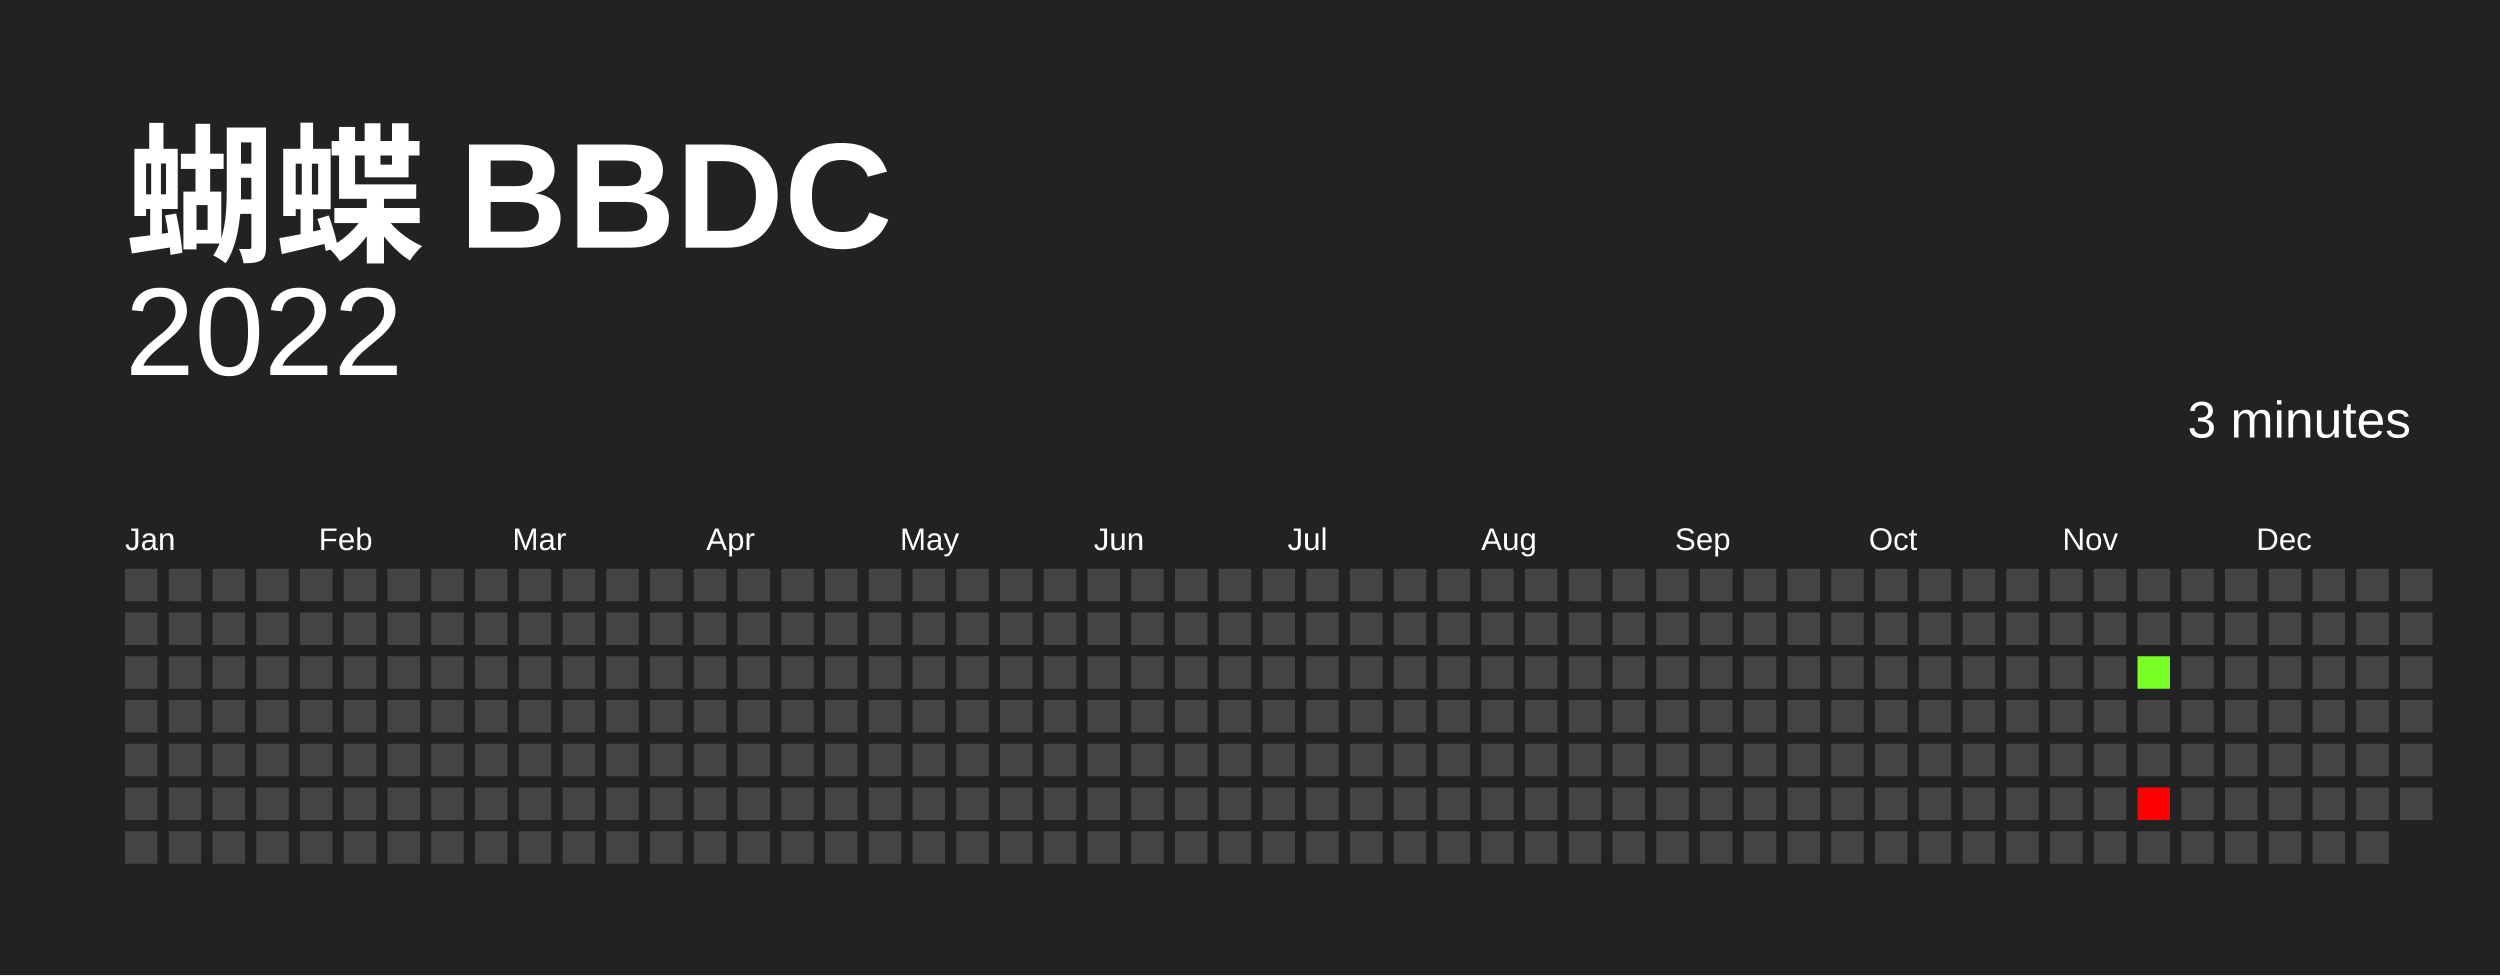
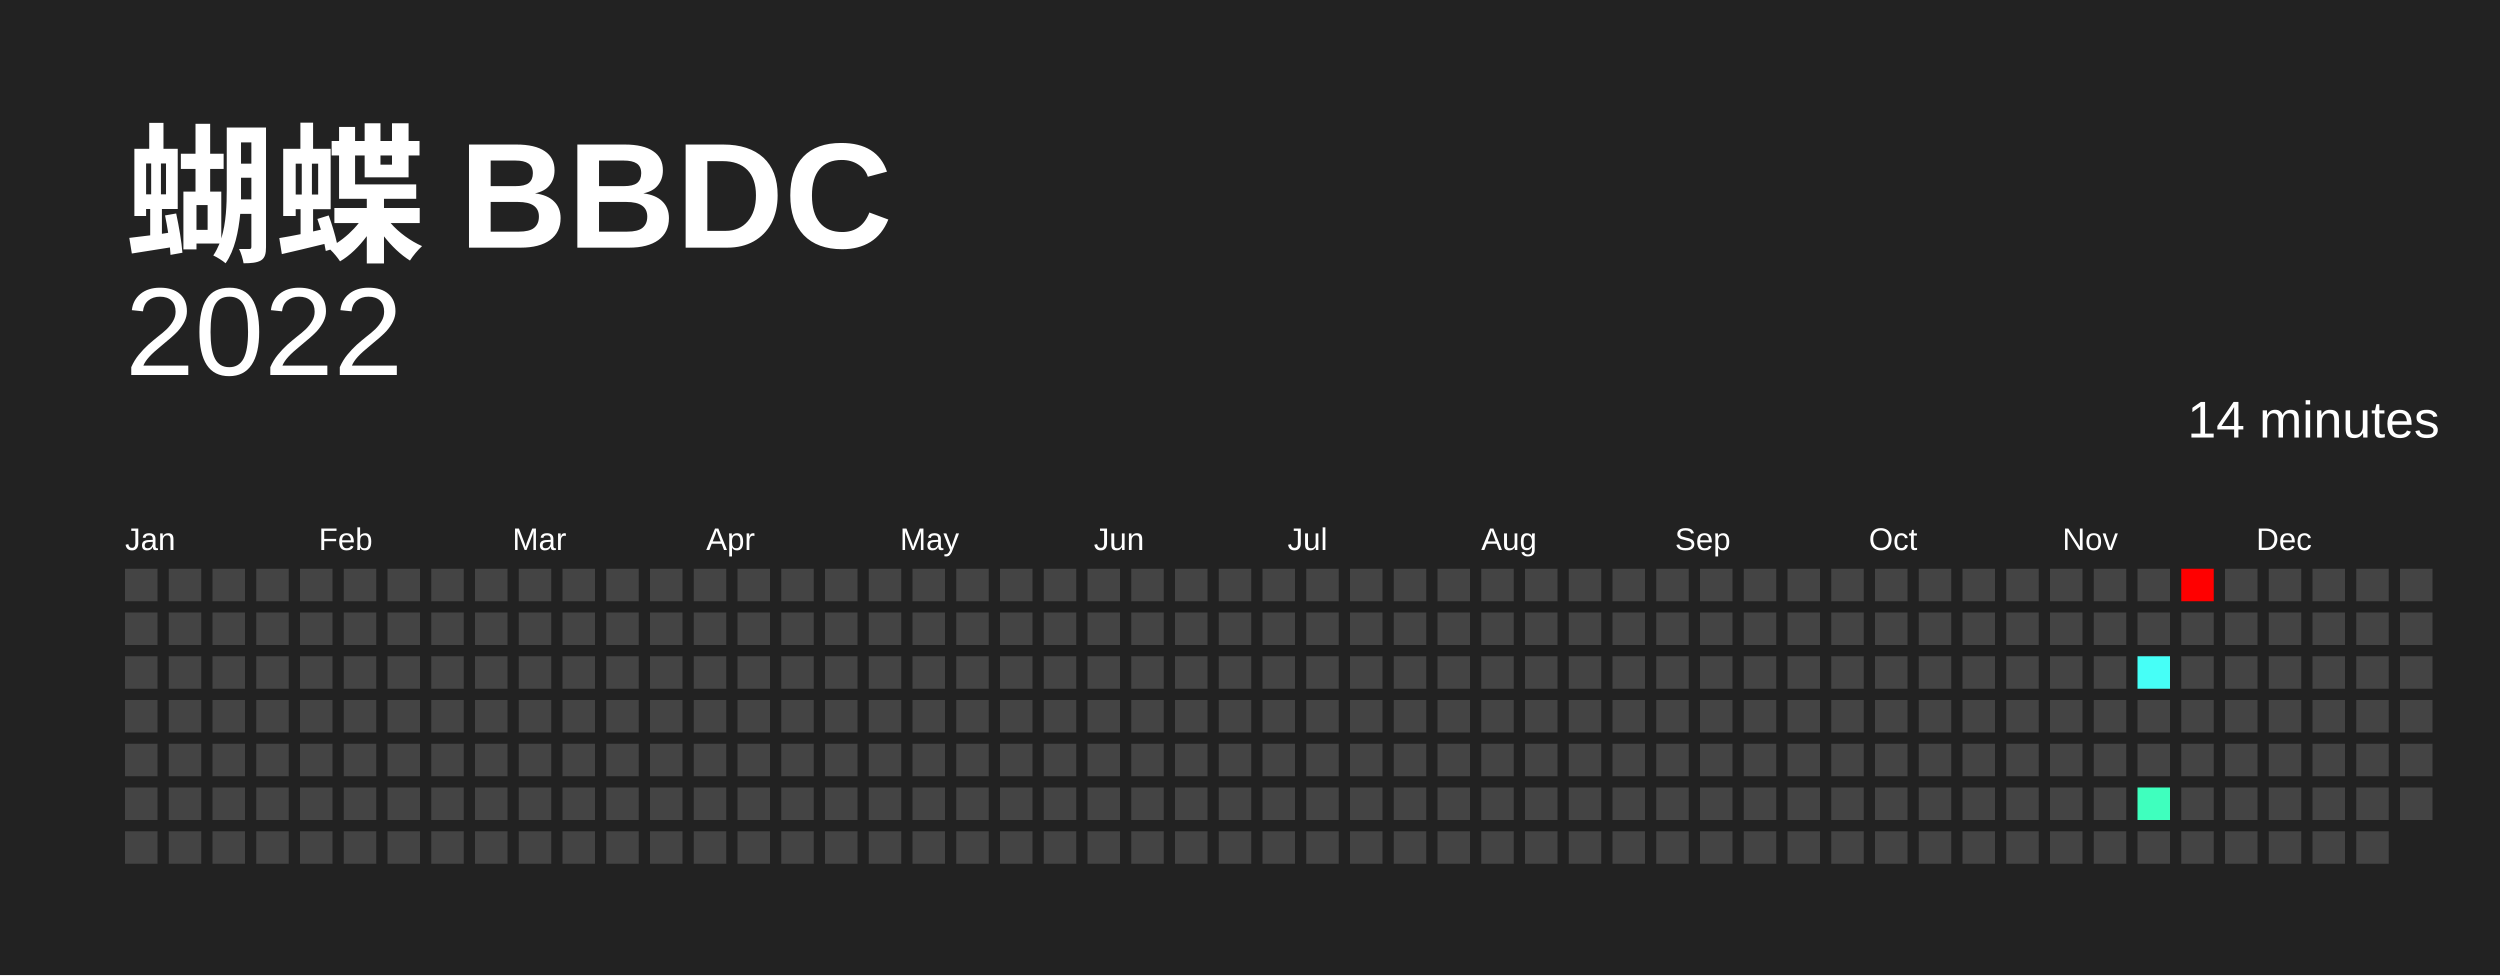
<svg xmlns="http://www.w3.org/2000/svg" baseProfile="full" height="78mm" version="1.1" viewBox="0,0,200,78" width="200mm">
  <defs />
  <rect fill="#222222" height="78" width="200" x="0" y="0" />
  <text fill="#FFFFFF" style="font-size:12px; font-family:Arial; font-weight:bold;" x="10" y="20">蝴蝶 BBDC</text>
  <text alignment-baseline="hanging" fill="#FFFFFF" style="font-size:10.0px; font-family:Arial;" x="10" y="30">2022</text>
-   <text alignment-baseline="hanging" fill="#FFFFFF" style="font-size:4.125px; font-family:Arial;" x="175" y="35">3 minutes</text>
+   <text alignment-baseline="hanging" fill="#FFFFFF" style="font-size:4.125px; font-family:Arial;" x="175" y="35">14 minutes</text>
  <text fill="#FFFFFF" style="font-size:2.5px; font-family:Arial" x="10.0" y="44">Jan</text>
  <text fill="#FFFFFF" style="font-size:2.5px; font-family:Arial" x="25.5" y="44">Feb</text>
  <text fill="#FFFFFF" style="font-size:2.5px; font-family:Arial" x="41.0" y="44">Mar</text>
  <text fill="#FFFFFF" style="font-size:2.5px; font-family:Arial" x="56.5" y="44">Apr</text>
  <text fill="#FFFFFF" style="font-size:2.5px; font-family:Arial" x="72.0" y="44">May</text>
  <text fill="#FFFFFF" style="font-size:2.5px; font-family:Arial" x="87.5" y="44">Jun</text>
  <text fill="#FFFFFF" style="font-size:2.5px; font-family:Arial" x="103.0" y="44">Jul</text>
  <text fill="#FFFFFF" style="font-size:2.5px; font-family:Arial" x="118.5" y="44">Aug</text>
  <text fill="#FFFFFF" style="font-size:2.5px; font-family:Arial" x="134.0" y="44">Sep</text>
  <text fill="#FFFFFF" style="font-size:2.5px; font-family:Arial" x="149.5" y="44">Oct</text>
  <text fill="#FFFFFF" style="font-size:2.5px; font-family:Arial" x="165.0" y="44">Nov</text>
  <text fill="#FFFFFF" style="font-size:2.5px; font-family:Arial" x="180.5" y="44">Dec</text>
  <rect fill="#444444" height="2.6" width="2.6" x="10.0" y="45.5" />
  <rect fill="#444444" height="2.6" width="2.6" x="10.0" y="49.0" />
  <rect fill="#444444" height="2.6" width="2.6" x="10.0" y="52.5" />
  <rect fill="#444444" height="2.6" width="2.6" x="10.0" y="56.0" />
  <rect fill="#444444" height="2.6" width="2.6" x="10.0" y="59.5" />
  <rect fill="#444444" height="2.6" width="2.6" x="10.0" y="63.0" />
  <rect fill="#444444" height="2.6" width="2.6" x="10.0" y="66.5" />
  <rect fill="#444444" height="2.6" width="2.6" x="13.5" y="45.5" />
  <rect fill="#444444" height="2.6" width="2.6" x="13.5" y="49.0" />
  <rect fill="#444444" height="2.6" width="2.6" x="13.5" y="52.5" />
  <rect fill="#444444" height="2.6" width="2.6" x="13.5" y="56.0" />
  <rect fill="#444444" height="2.6" width="2.6" x="13.5" y="59.5" />
  <rect fill="#444444" height="2.6" width="2.6" x="13.5" y="63.0" />
  <rect fill="#444444" height="2.6" width="2.6" x="13.5" y="66.5" />
  <rect fill="#444444" height="2.6" width="2.6" x="17.0" y="45.5" />
  <rect fill="#444444" height="2.6" width="2.6" x="17.0" y="49.0" />
  <rect fill="#444444" height="2.6" width="2.6" x="17.0" y="52.5" />
  <rect fill="#444444" height="2.6" width="2.6" x="17.0" y="56.0" />
  <rect fill="#444444" height="2.6" width="2.6" x="17.0" y="59.5" />
  <rect fill="#444444" height="2.6" width="2.6" x="17.0" y="63.0" />
  <rect fill="#444444" height="2.6" width="2.6" x="17.0" y="66.5" />
  <rect fill="#444444" height="2.6" width="2.6" x="20.5" y="45.5" />
  <rect fill="#444444" height="2.6" width="2.6" x="20.5" y="49.0" />
  <rect fill="#444444" height="2.6" width="2.6" x="20.5" y="52.5" />
  <rect fill="#444444" height="2.6" width="2.6" x="20.5" y="56.0" />
  <rect fill="#444444" height="2.6" width="2.6" x="20.5" y="59.5" />
  <rect fill="#444444" height="2.6" width="2.6" x="20.5" y="63.0" />
  <rect fill="#444444" height="2.6" width="2.6" x="20.5" y="66.5" />
  <rect fill="#444444" height="2.6" width="2.6" x="24.0" y="45.5" />
  <rect fill="#444444" height="2.6" width="2.6" x="24.0" y="49.0" />
  <rect fill="#444444" height="2.6" width="2.6" x="24.0" y="52.5" />
  <rect fill="#444444" height="2.6" width="2.6" x="24.0" y="56.0" />
  <rect fill="#444444" height="2.6" width="2.6" x="24.0" y="59.5" />
  <rect fill="#444444" height="2.6" width="2.6" x="24.0" y="63.0" />
  <rect fill="#444444" height="2.6" width="2.6" x="24.0" y="66.5" />
  <rect fill="#444444" height="2.6" width="2.6" x="27.5" y="45.5" />
  <rect fill="#444444" height="2.6" width="2.6" x="27.5" y="49.0" />
  <rect fill="#444444" height="2.6" width="2.6" x="27.5" y="52.5" />
  <rect fill="#444444" height="2.6" width="2.6" x="27.5" y="56.0" />
  <rect fill="#444444" height="2.6" width="2.6" x="27.5" y="59.5" />
  <rect fill="#444444" height="2.6" width="2.6" x="27.5" y="63.0" />
  <rect fill="#444444" height="2.6" width="2.6" x="27.5" y="66.5" />
  <rect fill="#444444" height="2.6" width="2.6" x="31.0" y="45.5" />
  <rect fill="#444444" height="2.6" width="2.6" x="31.0" y="49.0" />
  <rect fill="#444444" height="2.6" width="2.6" x="31.0" y="52.5" />
  <rect fill="#444444" height="2.6" width="2.6" x="31.0" y="56.0" />
  <rect fill="#444444" height="2.6" width="2.6" x="31.0" y="59.5" />
  <rect fill="#444444" height="2.6" width="2.6" x="31.0" y="63.0" />
  <rect fill="#444444" height="2.6" width="2.6" x="31.0" y="66.5" />
  <rect fill="#444444" height="2.6" width="2.6" x="34.5" y="45.5" />
  <rect fill="#444444" height="2.6" width="2.6" x="34.5" y="49.0" />
  <rect fill="#444444" height="2.6" width="2.6" x="34.5" y="52.5" />
  <rect fill="#444444" height="2.6" width="2.6" x="34.5" y="56.0" />
  <rect fill="#444444" height="2.6" width="2.6" x="34.5" y="59.5" />
  <rect fill="#444444" height="2.6" width="2.6" x="34.5" y="63.0" />
  <rect fill="#444444" height="2.6" width="2.6" x="34.5" y="66.5" />
  <rect fill="#444444" height="2.6" width="2.6" x="38.0" y="45.5" />
  <rect fill="#444444" height="2.6" width="2.6" x="38.0" y="49.0" />
  <rect fill="#444444" height="2.6" width="2.6" x="38.0" y="52.5" />
  <rect fill="#444444" height="2.6" width="2.6" x="38.0" y="56.0" />
  <rect fill="#444444" height="2.6" width="2.6" x="38.0" y="59.5" />
  <rect fill="#444444" height="2.6" width="2.6" x="38.0" y="63.0" />
  <rect fill="#444444" height="2.6" width="2.6" x="38.0" y="66.5" />
  <rect fill="#444444" height="2.6" width="2.6" x="41.5" y="45.5" />
  <rect fill="#444444" height="2.6" width="2.6" x="41.5" y="49.0" />
  <rect fill="#444444" height="2.6" width="2.6" x="41.5" y="52.5" />
  <rect fill="#444444" height="2.6" width="2.6" x="41.5" y="56.0" />
  <rect fill="#444444" height="2.6" width="2.6" x="41.5" y="59.5" />
  <rect fill="#444444" height="2.6" width="2.6" x="41.5" y="63.0" />
  <rect fill="#444444" height="2.6" width="2.6" x="41.5" y="66.5" />
  <rect fill="#444444" height="2.6" width="2.6" x="45.0" y="45.5" />
  <rect fill="#444444" height="2.6" width="2.6" x="45.0" y="49.0" />
  <rect fill="#444444" height="2.6" width="2.6" x="45.0" y="52.5" />
  <rect fill="#444444" height="2.6" width="2.6" x="45.0" y="56.0" />
  <rect fill="#444444" height="2.6" width="2.6" x="45.0" y="59.5" />
  <rect fill="#444444" height="2.6" width="2.6" x="45.0" y="63.0" />
  <rect fill="#444444" height="2.6" width="2.6" x="45.0" y="66.5" />
  <rect fill="#444444" height="2.6" width="2.6" x="48.5" y="45.5" />
  <rect fill="#444444" height="2.6" width="2.6" x="48.5" y="49.0" />
  <rect fill="#444444" height="2.6" width="2.6" x="48.5" y="52.5" />
  <rect fill="#444444" height="2.6" width="2.6" x="48.5" y="56.0" />
  <rect fill="#444444" height="2.6" width="2.6" x="48.5" y="59.5" />
  <rect fill="#444444" height="2.6" width="2.6" x="48.5" y="63.0" />
  <rect fill="#444444" height="2.6" width="2.6" x="48.5" y="66.5" />
  <rect fill="#444444" height="2.6" width="2.6" x="52.0" y="45.5" />
  <rect fill="#444444" height="2.6" width="2.6" x="52.0" y="49.0" />
  <rect fill="#444444" height="2.6" width="2.6" x="52.0" y="52.5" />
  <rect fill="#444444" height="2.6" width="2.6" x="52.0" y="56.0" />
  <rect fill="#444444" height="2.6" width="2.6" x="52.0" y="59.5" />
  <rect fill="#444444" height="2.6" width="2.6" x="52.0" y="63.0" />
  <rect fill="#444444" height="2.6" width="2.6" x="52.0" y="66.5" />
  <rect fill="#444444" height="2.6" width="2.6" x="55.5" y="45.5" />
  <rect fill="#444444" height="2.6" width="2.6" x="55.5" y="49.0" />
  <rect fill="#444444" height="2.6" width="2.6" x="55.5" y="52.5" />
  <rect fill="#444444" height="2.6" width="2.6" x="55.5" y="56.0" />
  <rect fill="#444444" height="2.6" width="2.6" x="55.5" y="59.5" />
  <rect fill="#444444" height="2.6" width="2.6" x="55.5" y="63.0" />
  <rect fill="#444444" height="2.6" width="2.6" x="55.5" y="66.5" />
  <rect fill="#444444" height="2.6" width="2.6" x="59.0" y="45.5" />
  <rect fill="#444444" height="2.6" width="2.6" x="59.0" y="49.0" />
  <rect fill="#444444" height="2.6" width="2.6" x="59.0" y="52.5" />
  <rect fill="#444444" height="2.6" width="2.6" x="59.0" y="56.0" />
  <rect fill="#444444" height="2.6" width="2.6" x="59.0" y="59.5" />
  <rect fill="#444444" height="2.6" width="2.6" x="59.0" y="63.0" />
  <rect fill="#444444" height="2.6" width="2.6" x="59.0" y="66.5" />
  <rect fill="#444444" height="2.6" width="2.6" x="62.5" y="45.5" />
  <rect fill="#444444" height="2.6" width="2.6" x="62.5" y="49.0" />
  <rect fill="#444444" height="2.6" width="2.6" x="62.5" y="52.5" />
  <rect fill="#444444" height="2.6" width="2.6" x="62.5" y="56.0" />
  <rect fill="#444444" height="2.6" width="2.6" x="62.5" y="59.5" />
  <rect fill="#444444" height="2.6" width="2.6" x="62.5" y="63.0" />
  <rect fill="#444444" height="2.6" width="2.6" x="62.5" y="66.5" />
  <rect fill="#444444" height="2.6" width="2.6" x="66.0" y="45.5" />
  <rect fill="#444444" height="2.6" width="2.6" x="66.0" y="49.0" />
  <rect fill="#444444" height="2.6" width="2.6" x="66.0" y="52.5" />
  <rect fill="#444444" height="2.6" width="2.6" x="66.0" y="56.0" />
  <rect fill="#444444" height="2.6" width="2.6" x="66.0" y="59.5" />
  <rect fill="#444444" height="2.6" width="2.6" x="66.0" y="63.0" />
  <rect fill="#444444" height="2.6" width="2.6" x="66.0" y="66.5" />
  <rect fill="#444444" height="2.6" width="2.6" x="69.5" y="45.5" />
  <rect fill="#444444" height="2.6" width="2.6" x="69.5" y="49.0" />
  <rect fill="#444444" height="2.6" width="2.6" x="69.5" y="52.5" />
  <rect fill="#444444" height="2.6" width="2.6" x="69.5" y="56.0" />
  <rect fill="#444444" height="2.6" width="2.6" x="69.5" y="59.5" />
  <rect fill="#444444" height="2.6" width="2.6" x="69.5" y="63.0" />
  <rect fill="#444444" height="2.6" width="2.6" x="69.5" y="66.5" />
  <rect fill="#444444" height="2.6" width="2.6" x="73.0" y="45.5" />
  <rect fill="#444444" height="2.6" width="2.6" x="73.0" y="49.0" />
  <rect fill="#444444" height="2.6" width="2.6" x="73.0" y="52.5" />
  <rect fill="#444444" height="2.6" width="2.6" x="73.0" y="56.0" />
  <rect fill="#444444" height="2.6" width="2.6" x="73.0" y="59.5" />
  <rect fill="#444444" height="2.6" width="2.6" x="73.0" y="63.0" />
  <rect fill="#444444" height="2.6" width="2.6" x="73.0" y="66.5" />
  <rect fill="#444444" height="2.6" width="2.6" x="76.5" y="45.5" />
  <rect fill="#444444" height="2.6" width="2.6" x="76.5" y="49.0" />
  <rect fill="#444444" height="2.6" width="2.6" x="76.5" y="52.5" />
  <rect fill="#444444" height="2.6" width="2.6" x="76.5" y="56.0" />
  <rect fill="#444444" height="2.6" width="2.6" x="76.5" y="59.5" />
  <rect fill="#444444" height="2.6" width="2.6" x="76.5" y="63.0" />
  <rect fill="#444444" height="2.6" width="2.6" x="76.5" y="66.5" />
  <rect fill="#444444" height="2.6" width="2.6" x="80.0" y="45.5" />
  <rect fill="#444444" height="2.6" width="2.6" x="80.0" y="49.0" />
  <rect fill="#444444" height="2.6" width="2.6" x="80.0" y="52.5" />
  <rect fill="#444444" height="2.6" width="2.6" x="80.0" y="56.0" />
  <rect fill="#444444" height="2.6" width="2.6" x="80.0" y="59.5" />
  <rect fill="#444444" height="2.6" width="2.6" x="80.0" y="63.0" />
  <rect fill="#444444" height="2.6" width="2.6" x="80.0" y="66.5" />
  <rect fill="#444444" height="2.6" width="2.6" x="83.5" y="45.5" />
  <rect fill="#444444" height="2.6" width="2.6" x="83.5" y="49.0" />
  <rect fill="#444444" height="2.6" width="2.6" x="83.5" y="52.5" />
  <rect fill="#444444" height="2.6" width="2.6" x="83.5" y="56.0" />
  <rect fill="#444444" height="2.6" width="2.6" x="83.5" y="59.5" />
  <rect fill="#444444" height="2.6" width="2.6" x="83.5" y="63.0" />
  <rect fill="#444444" height="2.6" width="2.6" x="83.5" y="66.5" />
  <rect fill="#444444" height="2.6" width="2.6" x="87.0" y="45.5" />
  <rect fill="#444444" height="2.6" width="2.6" x="87.0" y="49.0" />
  <rect fill="#444444" height="2.6" width="2.6" x="87.0" y="52.5" />
  <rect fill="#444444" height="2.6" width="2.6" x="87.0" y="56.0" />
  <rect fill="#444444" height="2.6" width="2.6" x="87.0" y="59.5" />
  <rect fill="#444444" height="2.6" width="2.6" x="87.0" y="63.0" />
  <rect fill="#444444" height="2.6" width="2.6" x="87.0" y="66.5" />
  <rect fill="#444444" height="2.6" width="2.6" x="90.5" y="45.5" />
  <rect fill="#444444" height="2.6" width="2.6" x="90.5" y="49.0" />
  <rect fill="#444444" height="2.6" width="2.6" x="90.5" y="52.5" />
  <rect fill="#444444" height="2.6" width="2.6" x="90.5" y="56.0" />
  <rect fill="#444444" height="2.6" width="2.6" x="90.5" y="59.5" />
  <rect fill="#444444" height="2.6" width="2.6" x="90.5" y="63.0" />
  <rect fill="#444444" height="2.6" width="2.6" x="90.5" y="66.5" />
  <rect fill="#444444" height="2.6" width="2.6" x="94.0" y="45.5" />
  <rect fill="#444444" height="2.6" width="2.6" x="94.0" y="49.0" />
  <rect fill="#444444" height="2.6" width="2.6" x="94.0" y="52.5" />
  <rect fill="#444444" height="2.6" width="2.6" x="94.0" y="56.0" />
  <rect fill="#444444" height="2.6" width="2.6" x="94.0" y="59.5" />
  <rect fill="#444444" height="2.6" width="2.6" x="94.0" y="63.0" />
  <rect fill="#444444" height="2.6" width="2.6" x="94.0" y="66.5" />
  <rect fill="#444444" height="2.6" width="2.6" x="97.5" y="45.5" />
  <rect fill="#444444" height="2.6" width="2.6" x="97.5" y="49.0" />
  <rect fill="#444444" height="2.6" width="2.6" x="97.5" y="52.5" />
  <rect fill="#444444" height="2.6" width="2.6" x="97.5" y="56.0" />
  <rect fill="#444444" height="2.6" width="2.6" x="97.5" y="59.5" />
  <rect fill="#444444" height="2.6" width="2.6" x="97.5" y="63.0" />
  <rect fill="#444444" height="2.6" width="2.6" x="97.5" y="66.5" />
  <rect fill="#444444" height="2.6" width="2.6" x="101.0" y="45.5" />
  <rect fill="#444444" height="2.6" width="2.6" x="101.0" y="49.0" />
  <rect fill="#444444" height="2.6" width="2.6" x="101.0" y="52.5" />
  <rect fill="#444444" height="2.6" width="2.6" x="101.0" y="56.0" />
  <rect fill="#444444" height="2.6" width="2.6" x="101.0" y="59.5" />
  <rect fill="#444444" height="2.6" width="2.6" x="101.0" y="63.0" />
  <rect fill="#444444" height="2.6" width="2.6" x="101.0" y="66.5" />
  <rect fill="#444444" height="2.6" width="2.6" x="104.5" y="45.5" />
  <rect fill="#444444" height="2.6" width="2.6" x="104.5" y="49.0" />
  <rect fill="#444444" height="2.6" width="2.6" x="104.5" y="52.5" />
  <rect fill="#444444" height="2.6" width="2.6" x="104.5" y="56.0" />
  <rect fill="#444444" height="2.6" width="2.6" x="104.5" y="59.5" />
  <rect fill="#444444" height="2.6" width="2.6" x="104.5" y="63.0" />
  <rect fill="#444444" height="2.6" width="2.6" x="104.5" y="66.5" />
  <rect fill="#444444" height="2.6" width="2.6" x="108.0" y="45.5" />
  <rect fill="#444444" height="2.6" width="2.6" x="108.0" y="49.0" />
  <rect fill="#444444" height="2.6" width="2.6" x="108.0" y="52.5" />
  <rect fill="#444444" height="2.6" width="2.6" x="108.0" y="56.0" />
  <rect fill="#444444" height="2.6" width="2.6" x="108.0" y="59.5" />
  <rect fill="#444444" height="2.6" width="2.6" x="108.0" y="63.0" />
  <rect fill="#444444" height="2.6" width="2.6" x="108.0" y="66.5" />
  <rect fill="#444444" height="2.6" width="2.6" x="111.5" y="45.5" />
  <rect fill="#444444" height="2.6" width="2.6" x="111.5" y="49.0" />
  <rect fill="#444444" height="2.6" width="2.6" x="111.5" y="52.5" />
  <rect fill="#444444" height="2.6" width="2.6" x="111.5" y="56.0" />
  <rect fill="#444444" height="2.6" width="2.6" x="111.5" y="59.5" />
  <rect fill="#444444" height="2.6" width="2.6" x="111.5" y="63.0" />
  <rect fill="#444444" height="2.6" width="2.6" x="111.5" y="66.5" />
  <rect fill="#444444" height="2.6" width="2.6" x="115.0" y="45.5" />
  <rect fill="#444444" height="2.6" width="2.6" x="115.0" y="49.0" />
  <rect fill="#444444" height="2.6" width="2.6" x="115.0" y="52.5" />
  <rect fill="#444444" height="2.6" width="2.6" x="115.0" y="56.0" />
  <rect fill="#444444" height="2.6" width="2.6" x="115.0" y="59.5" />
  <rect fill="#444444" height="2.6" width="2.6" x="115.0" y="63.0" />
  <rect fill="#444444" height="2.6" width="2.6" x="115.0" y="66.5" />
  <rect fill="#444444" height="2.6" width="2.6" x="118.5" y="45.5" />
  <rect fill="#444444" height="2.6" width="2.6" x="118.5" y="49.0" />
  <rect fill="#444444" height="2.6" width="2.6" x="118.5" y="52.5" />
  <rect fill="#444444" height="2.6" width="2.6" x="118.5" y="56.0" />
  <rect fill="#444444" height="2.6" width="2.6" x="118.5" y="59.5" />
  <rect fill="#444444" height="2.6" width="2.6" x="118.5" y="63.0" />
  <rect fill="#444444" height="2.6" width="2.6" x="118.5" y="66.5" />
  <rect fill="#444444" height="2.6" width="2.6" x="122.0" y="45.5" />
  <rect fill="#444444" height="2.6" width="2.6" x="122.0" y="49.0" />
  <rect fill="#444444" height="2.6" width="2.6" x="122.0" y="52.5" />
  <rect fill="#444444" height="2.6" width="2.6" x="122.0" y="56.0" />
  <rect fill="#444444" height="2.6" width="2.6" x="122.0" y="59.5" />
  <rect fill="#444444" height="2.6" width="2.6" x="122.0" y="63.0" />
  <rect fill="#444444" height="2.6" width="2.6" x="122.0" y="66.5" />
  <rect fill="#444444" height="2.6" width="2.6" x="125.5" y="45.5" />
  <rect fill="#444444" height="2.6" width="2.6" x="125.5" y="49.0" />
  <rect fill="#444444" height="2.6" width="2.6" x="125.5" y="52.5" />
  <rect fill="#444444" height="2.6" width="2.6" x="125.5" y="56.0" />
  <rect fill="#444444" height="2.6" width="2.6" x="125.5" y="59.5" />
  <rect fill="#444444" height="2.6" width="2.6" x="125.5" y="63.0" />
  <rect fill="#444444" height="2.6" width="2.6" x="125.5" y="66.5" />
  <rect fill="#444444" height="2.6" width="2.6" x="129.0" y="45.5" />
  <rect fill="#444444" height="2.6" width="2.6" x="129.0" y="49.0" />
  <rect fill="#444444" height="2.6" width="2.6" x="129.0" y="52.5" />
  <rect fill="#444444" height="2.6" width="2.6" x="129.0" y="56.0" />
  <rect fill="#444444" height="2.6" width="2.6" x="129.0" y="59.5" />
  <rect fill="#444444" height="2.6" width="2.6" x="129.0" y="63.0" />
  <rect fill="#444444" height="2.6" width="2.6" x="129.0" y="66.5" />
  <rect fill="#444444" height="2.6" width="2.6" x="132.5" y="45.5" />
  <rect fill="#444444" height="2.6" width="2.6" x="132.5" y="49.0" />
  <rect fill="#444444" height="2.6" width="2.6" x="132.5" y="52.5" />
  <rect fill="#444444" height="2.6" width="2.6" x="132.5" y="56.0" />
  <rect fill="#444444" height="2.6" width="2.6" x="132.5" y="59.5" />
  <rect fill="#444444" height="2.6" width="2.6" x="132.5" y="63.0" />
  <rect fill="#444444" height="2.6" width="2.6" x="132.5" y="66.5" />
  <rect fill="#444444" height="2.6" width="2.6" x="136.0" y="45.5" />
  <rect fill="#444444" height="2.6" width="2.6" x="136.0" y="49.0" />
  <rect fill="#444444" height="2.6" width="2.6" x="136.0" y="52.5" />
  <rect fill="#444444" height="2.6" width="2.6" x="136.0" y="56.0" />
  <rect fill="#444444" height="2.6" width="2.6" x="136.0" y="59.5" />
  <rect fill="#444444" height="2.6" width="2.6" x="136.0" y="63.0" />
  <rect fill="#444444" height="2.6" width="2.6" x="136.0" y="66.5" />
  <rect fill="#444444" height="2.6" width="2.6" x="139.5" y="45.5" />
  <rect fill="#444444" height="2.6" width="2.6" x="139.5" y="49.0" />
  <rect fill="#444444" height="2.6" width="2.6" x="139.5" y="52.5" />
  <rect fill="#444444" height="2.6" width="2.6" x="139.5" y="56.0" />
  <rect fill="#444444" height="2.6" width="2.6" x="139.5" y="59.5" />
  <rect fill="#444444" height="2.6" width="2.6" x="139.5" y="63.0" />
  <rect fill="#444444" height="2.6" width="2.6" x="139.5" y="66.5" />
  <rect fill="#444444" height="2.6" width="2.6" x="143.0" y="45.5" />
  <rect fill="#444444" height="2.6" width="2.6" x="143.0" y="49.0" />
  <rect fill="#444444" height="2.6" width="2.6" x="143.0" y="52.5" />
  <rect fill="#444444" height="2.6" width="2.6" x="143.0" y="56.0" />
  <rect fill="#444444" height="2.6" width="2.6" x="143.0" y="59.5" />
  <rect fill="#444444" height="2.6" width="2.6" x="143.0" y="63.0" />
  <rect fill="#444444" height="2.6" width="2.6" x="143.0" y="66.5" />
  <rect fill="#444444" height="2.6" width="2.6" x="146.5" y="45.5" />
  <rect fill="#444444" height="2.6" width="2.6" x="146.5" y="49.0" />
  <rect fill="#444444" height="2.6" width="2.6" x="146.5" y="52.5" />
  <rect fill="#444444" height="2.6" width="2.6" x="146.5" y="56.0" />
  <rect fill="#444444" height="2.6" width="2.6" x="146.5" y="59.5" />
  <rect fill="#444444" height="2.6" width="2.6" x="146.5" y="63.0" />
  <rect fill="#444444" height="2.6" width="2.6" x="146.5" y="66.5" />
  <rect fill="#444444" height="2.6" width="2.6" x="150.0" y="45.5" />
  <rect fill="#444444" height="2.6" width="2.6" x="150.0" y="49.0" />
  <rect fill="#444444" height="2.6" width="2.6" x="150.0" y="52.5" />
  <rect fill="#444444" height="2.6" width="2.6" x="150.0" y="56.0" />
  <rect fill="#444444" height="2.6" width="2.6" x="150.0" y="59.5" />
  <rect fill="#444444" height="2.6" width="2.6" x="150.0" y="63.0" />
  <rect fill="#444444" height="2.6" width="2.6" x="150.0" y="66.5" />
  <rect fill="#444444" height="2.6" width="2.6" x="153.5" y="45.5" />
  <rect fill="#444444" height="2.6" width="2.6" x="153.5" y="49.0" />
  <rect fill="#444444" height="2.6" width="2.6" x="153.5" y="52.5" />
  <rect fill="#444444" height="2.6" width="2.6" x="153.5" y="56.0" />
  <rect fill="#444444" height="2.6" width="2.6" x="153.5" y="59.5" />
  <rect fill="#444444" height="2.6" width="2.6" x="153.5" y="63.0" />
  <rect fill="#444444" height="2.6" width="2.6" x="153.5" y="66.5" />
  <rect fill="#444444" height="2.6" width="2.6" x="157.0" y="45.5" />
  <rect fill="#444444" height="2.6" width="2.6" x="157.0" y="49.0" />
  <rect fill="#444444" height="2.6" width="2.6" x="157.0" y="52.5" />
  <rect fill="#444444" height="2.6" width="2.6" x="157.0" y="56.0" />
  <rect fill="#444444" height="2.6" width="2.6" x="157.0" y="59.5" />
  <rect fill="#444444" height="2.6" width="2.6" x="157.0" y="63.0" />
  <rect fill="#444444" height="2.6" width="2.6" x="157.0" y="66.5" />
  <rect fill="#444444" height="2.6" width="2.6" x="160.5" y="45.5" />
  <rect fill="#444444" height="2.6" width="2.6" x="160.5" y="49.0" />
  <rect fill="#444444" height="2.6" width="2.6" x="160.5" y="52.5" />
  <rect fill="#444444" height="2.6" width="2.6" x="160.5" y="56.0" />
  <rect fill="#444444" height="2.6" width="2.6" x="160.5" y="59.5" />
  <rect fill="#444444" height="2.6" width="2.6" x="160.5" y="63.0" />
  <rect fill="#444444" height="2.6" width="2.6" x="160.5" y="66.5" />
  <rect fill="#444444" height="2.6" width="2.6" x="164.0" y="45.5" />
  <rect fill="#444444" height="2.6" width="2.6" x="164.0" y="49.0" />
  <rect fill="#444444" height="2.6" width="2.6" x="164.0" y="52.5" />
  <rect fill="#444444" height="2.6" width="2.6" x="164.0" y="56.0" />
  <rect fill="#444444" height="2.6" width="2.6" x="164.0" y="59.5" />
  <rect fill="#444444" height="2.6" width="2.6" x="164.0" y="63.0" />
  <rect fill="#444444" height="2.6" width="2.6" x="164.0" y="66.5" />
  <rect fill="#444444" height="2.6" width="2.6" x="167.5" y="45.5" />
  <rect fill="#444444" height="2.6" width="2.6" x="167.5" y="49.0" />
  <rect fill="#444444" height="2.6" width="2.6" x="167.5" y="52.5" />
  <rect fill="#444444" height="2.6" width="2.6" x="167.5" y="56.0" />
  <rect fill="#444444" height="2.6" width="2.6" x="167.5" y="59.5" />
  <rect fill="#444444" height="2.6" width="2.6" x="167.5" y="63.0" />
  <rect fill="#444444" height="2.6" width="2.6" x="167.5" y="66.5" />
  <rect fill="#444444" height="2.6" width="2.6" x="171.0" y="45.5" />
  <rect fill="#444444" height="2.6" width="2.6" x="171.0" y="49.0" />
-   <rect fill="#77ff26" height="2.6" width="2.6" x="171.0" y="52.5" />
+   <rect fill="#46fff7" height="2.6" width="2.6" x="171.0" y="52.5" />
  <rect fill="#444444" height="2.6" width="2.6" x="171.0" y="56.0" />
  <rect fill="#444444" height="2.6" width="2.6" x="171.0" y="59.5" />
-   <rect fill="red" height="2.6" width="2.6" x="171.0" y="63.0" />
+   <rect fill="#3fffbe" height="2.6" width="2.6" x="171.0" y="63.0" />
  <rect fill="#444444" height="2.6" width="2.6" x="171.0" y="66.5" />
-   <rect fill="#444444" height="2.6" width="2.6" x="174.5" y="45.5" />
+   <rect fill="red" height="2.6" width="2.6" x="174.5" y="45.5" />
  <rect fill="#444444" height="2.6" width="2.6" x="174.5" y="49.0" />
  <rect fill="#444444" height="2.6" width="2.6" x="174.5" y="52.5" />
  <rect fill="#444444" height="2.6" width="2.6" x="174.5" y="56.0" />
  <rect fill="#444444" height="2.6" width="2.6" x="174.5" y="59.5" />
  <rect fill="#444444" height="2.6" width="2.6" x="174.5" y="63.0" />
  <rect fill="#444444" height="2.6" width="2.6" x="174.5" y="66.5" />
  <rect fill="#444444" height="2.6" width="2.6" x="178.0" y="45.5" />
  <rect fill="#444444" height="2.6" width="2.6" x="178.0" y="49.0" />
  <rect fill="#444444" height="2.6" width="2.6" x="178.0" y="52.5" />
  <rect fill="#444444" height="2.6" width="2.6" x="178.0" y="56.0" />
  <rect fill="#444444" height="2.6" width="2.6" x="178.0" y="59.5" />
  <rect fill="#444444" height="2.6" width="2.6" x="178.0" y="63.0" />
  <rect fill="#444444" height="2.6" width="2.6" x="178.0" y="66.5" />
  <rect fill="#444444" height="2.6" width="2.6" x="181.5" y="45.5" />
  <rect fill="#444444" height="2.6" width="2.6" x="181.5" y="49.0" />
  <rect fill="#444444" height="2.6" width="2.6" x="181.5" y="52.5" />
  <rect fill="#444444" height="2.6" width="2.6" x="181.5" y="56.0" />
  <rect fill="#444444" height="2.6" width="2.6" x="181.5" y="59.5" />
  <rect fill="#444444" height="2.6" width="2.6" x="181.5" y="63.0" />
  <rect fill="#444444" height="2.6" width="2.6" x="181.5" y="66.5" />
  <rect fill="#444444" height="2.6" width="2.6" x="185.0" y="45.5" />
  <rect fill="#444444" height="2.6" width="2.6" x="185.0" y="49.0" />
  <rect fill="#444444" height="2.6" width="2.6" x="185.0" y="52.5" />
  <rect fill="#444444" height="2.6" width="2.6" x="185.0" y="56.0" />
  <rect fill="#444444" height="2.6" width="2.6" x="185.0" y="59.5" />
  <rect fill="#444444" height="2.6" width="2.6" x="185.0" y="63.0" />
  <rect fill="#444444" height="2.6" width="2.6" x="185.0" y="66.5" />
  <rect fill="#444444" height="2.6" width="2.6" x="188.5" y="45.5" />
  <rect fill="#444444" height="2.6" width="2.6" x="188.5" y="49.0" />
  <rect fill="#444444" height="2.6" width="2.6" x="188.5" y="52.5" />
  <rect fill="#444444" height="2.6" width="2.6" x="188.5" y="56.0" />
  <rect fill="#444444" height="2.6" width="2.6" x="188.5" y="59.5" />
  <rect fill="#444444" height="2.6" width="2.6" x="188.5" y="63.0" />
  <rect fill="#444444" height="2.6" width="2.6" x="188.5" y="66.5" />
  <rect fill="#444444" height="2.6" width="2.6" x="192.0" y="45.5" />
  <rect fill="#444444" height="2.6" width="2.6" x="192.0" y="49.0" />
  <rect fill="#444444" height="2.6" width="2.6" x="192.0" y="52.5" />
  <rect fill="#444444" height="2.6" width="2.6" x="192.0" y="56.0" />
  <rect fill="#444444" height="2.6" width="2.6" x="192.0" y="59.5" />
  <rect fill="#444444" height="2.6" width="2.6" x="192.0" y="63.0" />
</svg>
